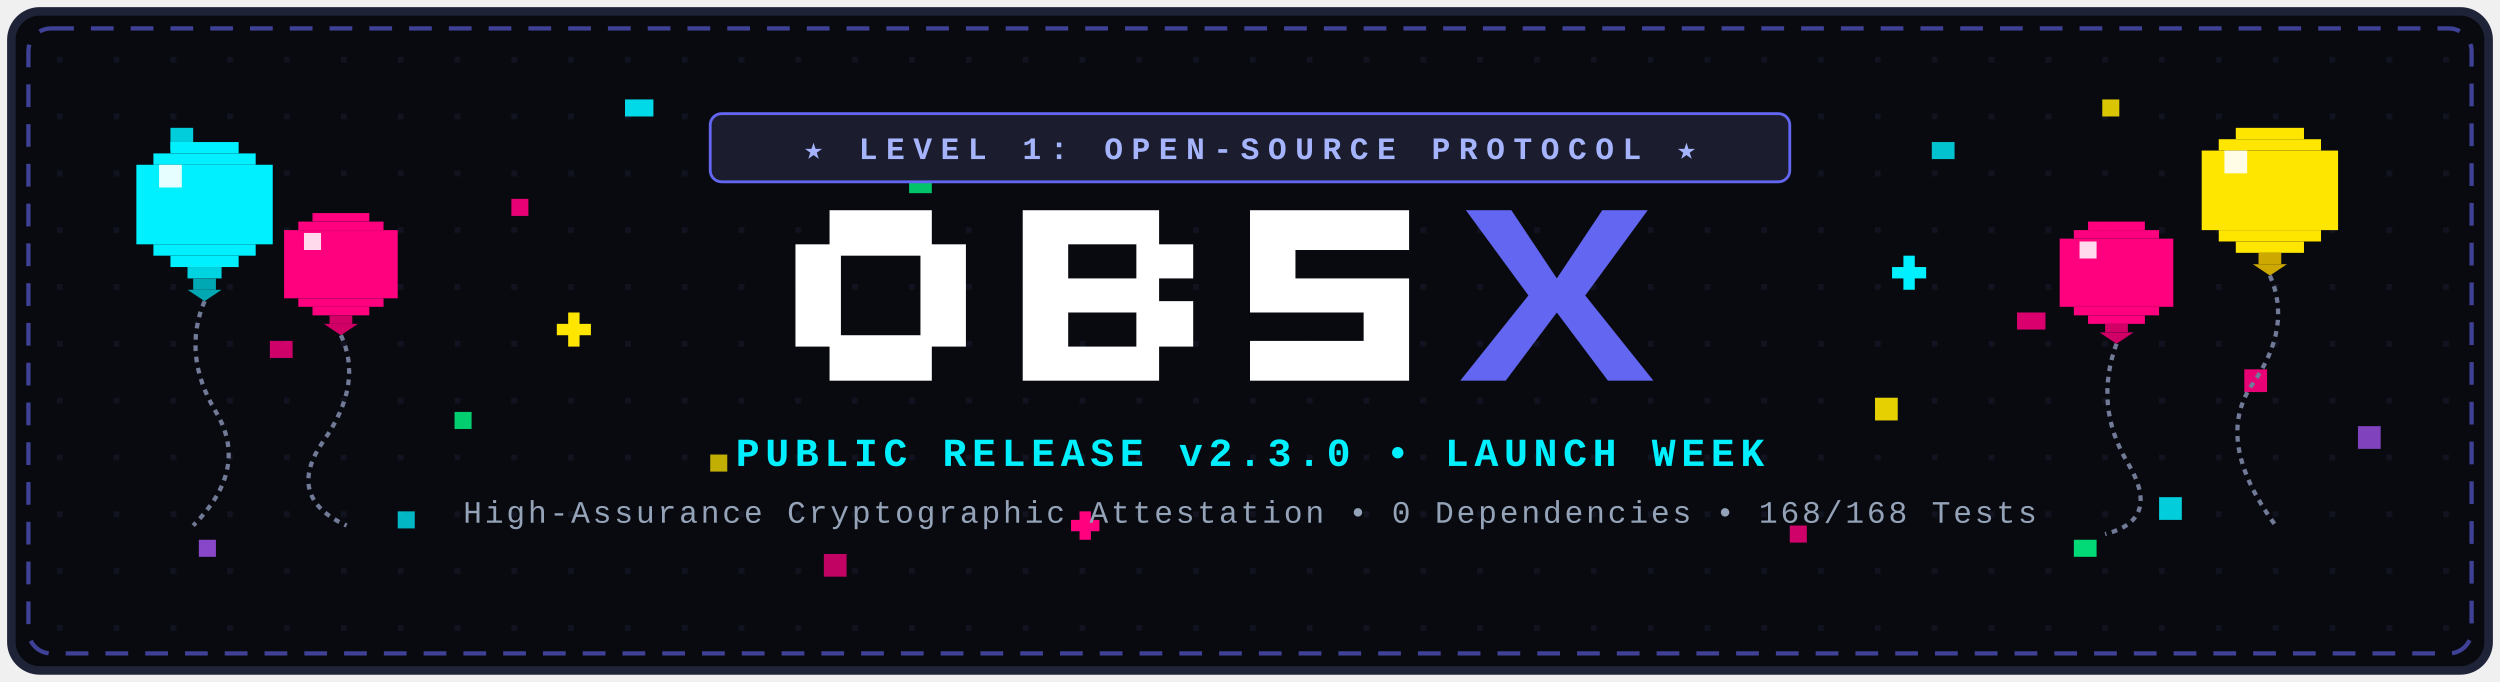
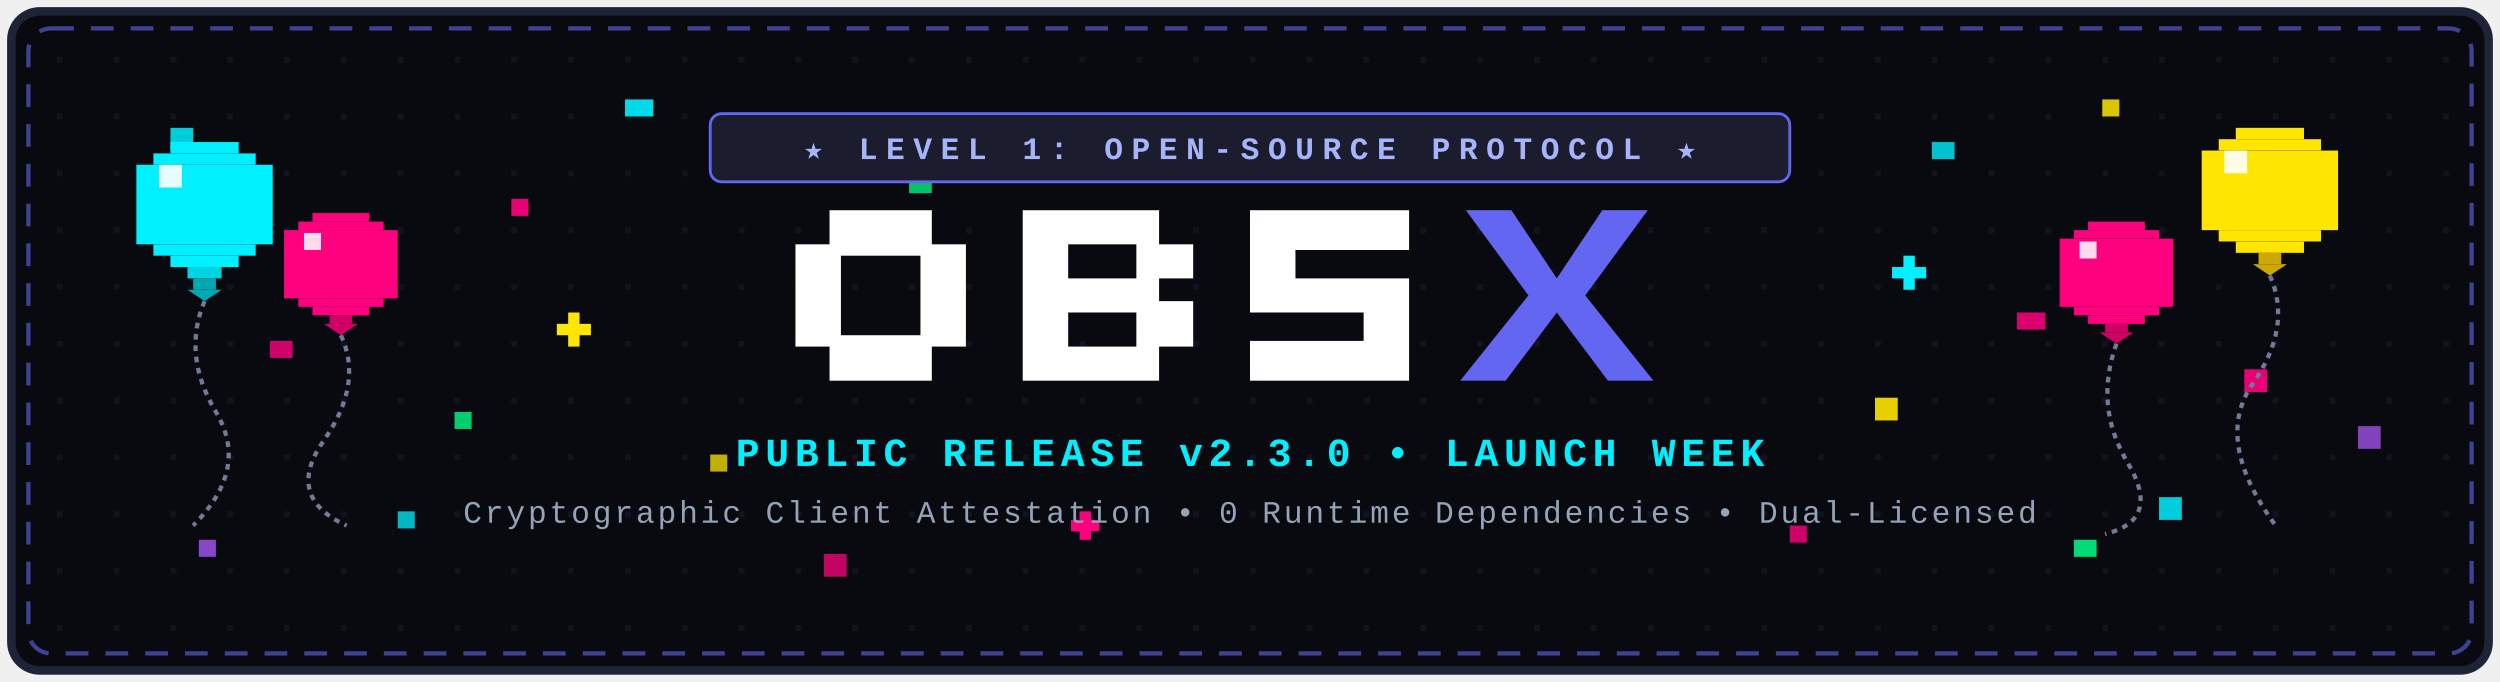
<svg xmlns="http://www.w3.org/2000/svg" viewBox="0 0 880 240" width="880" height="240" style="background:#090a10;border-radius:12px;font-family:'Courier New',Courier,monospace;">
  <defs>
    <style>
      @keyframes floatSlow { 0%, 100% { transform: translateY(0px); } 50% { transform: translateY(-8px); } }
      @keyframes floatFast { 0%, 100% { transform: translateY(0px); } 50% { transform: translateY(-12px); } }
      @keyframes twinkle { 0%, 100% { opacity: 0.3; } 50% { opacity: 1; } }
      .b-cyan { animation: floatSlow 4s ease-in-out infinite; }
      .b-mag { animation: floatFast 3.5s ease-in-out infinite; }
      .b-gold { animation: floatSlow 4.5s ease-in-out infinite; }
      .star-1 { animation: twinkle 2s ease-in-out infinite; }
      .star-2 { animation: twinkle 2.5s ease-in-out infinite 0.7s; }
      .star-3 { animation: twinkle 1.8s ease-in-out infinite 1.2s; }
    </style>
  </defs>
  <rect x="4" y="4" width="872" height="232" rx="10" fill="#090a10" stroke="#1f2338" stroke-width="3" />
  <rect x="10" y="10" width="860" height="220" rx="8" fill="none" stroke="#6366f1" stroke-width="1.5" stroke-dasharray="8 6" opacity="0.6" />
  <pattern id="pixelGrid" width="20" height="20" patternUnits="userSpaceOnUse">
    <rect x="0" y="0" width="2" height="2" fill="#1e2238" opacity="0.4" />
  </pattern>
  <rect x="12" y="12" width="856" height="216" fill="url(#pixelGrid)" />
  <rect x="60" y="45" width="8" height="8" fill="#00f0ff" opacity="0.85" />
  <rect x="140" y="180" width="6" height="6" fill="#00f0ff" opacity="0.75" />
  <rect x="220" y="35" width="10" height="6" fill="#00f0ff" opacity="0.9" />
  <rect x="680" y="50" width="8" height="6" fill="#00f0ff" opacity="0.8" />
  <rect x="760" y="175" width="8" height="8" fill="#00f0ff" opacity="0.85" />
  <rect x="810" y="70" width="6" height="6" fill="#00f0ff" opacity="0.7" />
  <rect x="95" y="120" width="8" height="6" fill="#ff007f" opacity="0.8" />
  <rect x="180" y="70" width="6" height="6" fill="#ff007f" opacity="0.9" />
  <rect x="290" y="195" width="8" height="8" fill="#ff007f" opacity="0.75" />
  <rect x="630" y="185" width="6" height="6" fill="#ff007f" opacity="0.8" />
  <rect x="710" y="110" width="10" height="6" fill="#ff007f" opacity="0.85" />
  <rect x="790" y="130" width="8" height="8" fill="#ff007f" opacity="0.9" />
  <rect x="120" y="90" width="8" height="8" fill="#ffe600" opacity="0.85" />
  <rect x="250" y="160" width="6" height="6" fill="#ffe600" opacity="0.75" />
  <rect x="360" y="40" width="8" height="6" fill="#ffe600" opacity="0.8" />
  <rect x="580" y="55" width="6" height="6" fill="#ffe600" opacity="0.8" />
  <rect x="660" y="140" width="8" height="8" fill="#ffe600" opacity="0.9" />
  <rect x="740" y="35" width="6" height="6" fill="#ffe600" opacity="0.85" />
  <rect x="160" y="145" width="6" height="6" fill="#00ff88" opacity="0.8" />
  <rect x="320" y="60" width="8" height="8" fill="#00ff88" opacity="0.75" />
  <rect x="730" y="190" width="8" height="6" fill="#00ff88" opacity="0.85" />
  <rect x="70" y="190" width="6" height="6" fill="#a855f7" opacity="0.8" />
  <rect x="830" y="150" width="8" height="8" fill="#a855f7" opacity="0.75" />
  <g class="star-1" fill="#ffe600">
    <rect x="200" y="110" width="4" height="12" />
    <rect x="196" y="114" width="12" height="4" />
  </g>
  <g class="star-2" fill="#00f0ff">
    <rect x="670" y="90" width="4" height="12" />
    <rect x="666" y="94" width="12" height="4" />
  </g>
  <g class="star-3" fill="#ff007f">
    <rect x="380" y="180" width="4" height="10" />
    <rect x="377" y="183" width="10" height="4" />
  </g>
  <g class="star-1" fill="#00ff88">
    <rect x="520" y="45" width="4" height="10" />
    <rect x="517" y="48" width="10" height="4" />
  </g>
  <g class="b-cyan" transform="translate(48, 50)">
    <rect x="12" y="0" width="24" height="4" fill="#00f0ff" />
    <rect x="6" y="4" width="36" height="4" fill="#00f0ff" />
    <rect x="0" y="8" width="48" height="28" fill="#00f0ff" />
    <rect x="6" y="36" width="36" height="4" fill="#00f0ff" />
    <rect x="12" y="40" width="24" height="4" fill="#00f0ff" />
    <rect x="18" y="44" width="12" height="4" fill="#00d4e0" />
    <rect x="8" y="8" width="8" height="8" fill="#ffffff" opacity="0.9" />
    <rect x="20" y="48" width="8" height="4" fill="#00a8b3" />
    <polygon points="18,52 30,52 24,56" fill="#00a8b3" />
    <path d="M 24,56 Q 16,75 28,95 T 20,135" fill="none" stroke="#717a96" stroke-width="1.5" stroke-dasharray="2 2" />
  </g>
  <g class="b-mag" transform="translate(100, 75)">
    <rect x="10" y="0" width="20" height="3" fill="#ff007f" />
    <rect x="5" y="3" width="30" height="3" fill="#ff007f" />
    <rect x="0" y="6" width="40" height="24" fill="#ff007f" />
    <rect x="5" y="30" width="30" height="3" fill="#ff007f" />
    <rect x="10" y="33" width="20" height="3" fill="#ff007f" />
    <rect x="7" y="7" width="6" height="6" fill="#ffffff" opacity="0.85" />
    <rect x="16" y="36" width="8" height="3" fill="#d00067" />
    <polygon points="14,39 26,39 20,43" fill="#d00067" />
    <path d="M 20,43 Q 28,60 14,80 T 22,110" fill="none" stroke="#717a96" stroke-width="1.5" stroke-dasharray="2 2" />
  </g>
  <g class="b-gold" transform="translate(775, 45)">
    <rect x="12" y="0" width="24" height="4" fill="#ffe600" />
    <rect x="6" y="4" width="36" height="4" fill="#ffe600" />
    <rect x="0" y="8" width="48" height="28" fill="#ffe600" />
    <rect x="6" y="36" width="36" height="4" fill="#ffe600" />
    <rect x="12" y="40" width="24" height="4" fill="#ffe600" />
    <rect x="8" y="8" width="8" height="8" fill="#ffffff" opacity="0.9" />
    <rect x="20" y="44" width="8" height="4" fill="#cca800" />
    <polygon points="18,48 30,48 24,52" fill="#cca800" />
    <path d="M 24,52 Q 32,70 18,90 T 26,140" fill="none" stroke="#717a96" stroke-width="1.5" stroke-dasharray="2 2" />
  </g>
  <g class="b-mag" transform="translate(725, 78)">
    <rect x="10" y="0" width="20" height="3" fill="#ff007f" />
    <rect x="5" y="3" width="30" height="3" fill="#ff007f" />
    <rect x="0" y="6" width="40" height="24" fill="#ff007f" />
    <rect x="5" y="30" width="30" height="3" fill="#ff007f" />
    <rect x="10" y="33" width="20" height="3" fill="#ff007f" />
    <rect x="7" y="7" width="6" height="6" fill="#ffffff" opacity="0.85" />
    <rect x="16" y="36" width="8" height="3" fill="#d00067" />
    <polygon points="14,39 26,39 20,43" fill="#d00067" />
    <path d="M 20,43 Q 12,65 24,85 T 16,110" fill="none" stroke="#717a96" stroke-width="1.5" stroke-dasharray="2 2" />
  </g>
  <g transform="translate(440, 52)" text-anchor="middle">
    <rect x="-190" y="-12" width="380" height="24" rx="4" fill="#1b1d2e" stroke="#6366f1" stroke-width="1" />
    <text x="0" y="4" font-size="11" font-weight="bold" fill="#a5b4fc" letter-spacing="3">★ LEVEL 1: OPEN-SOURCE PROTOCOL ★</text>
    <g transform="translate(-160, 22)">
      <path d="M 0,12 H 12 V 0 H 48 V 12 H 60 V 48 H 48 V 60 H 12 V 48 H 0 Z M 16,16 V 44 H 44 V 16 Z" fill="#ffffff" />
      <path d="M 80,0 H 128 V 12 H 140 V 24 H 128 V 32 H 140 V 48 H 128 V 60 H 80 Z M 96,12 V 24 H 120 V 12 Z M 96,36 V 48 H 120 V 36 Z" fill="#ffffff" />
      <path d="M 160,0 H 216 V 14 H 176 V 24 H 216 V 60 H 160 V 46 H 200 V 36 H 160 Z" fill="#ffffff" />
      <path d="M 236,0 H 252 L 268,24 L 284,0 H 300 L 278,30 L 302,60 H 286 L 268,36 L 250,60 H 234 L 258,30 Z" fill="#6366f1" />
    </g>
    <text x="0" y="112" font-size="14" font-weight="bold" fill="#00f0ff" letter-spacing="2">PUBLIC RELEASE v2.3.0 • LAUNCH WEEK</text>
-     <text x="0" y="132" font-size="11" fill="#94a3b8" letter-spacing="1">High-Assurance Cryptographic Attestation • 0 Dependencies • 168/168 Tests</text>
+     <text x="0" y="132" font-size="11" fill="#94a3b8" letter-spacing="1">Cryptographic Client Attestation • 0 Runtime Dependencies • Dual-Licensed</text>
  </g>
</svg>
